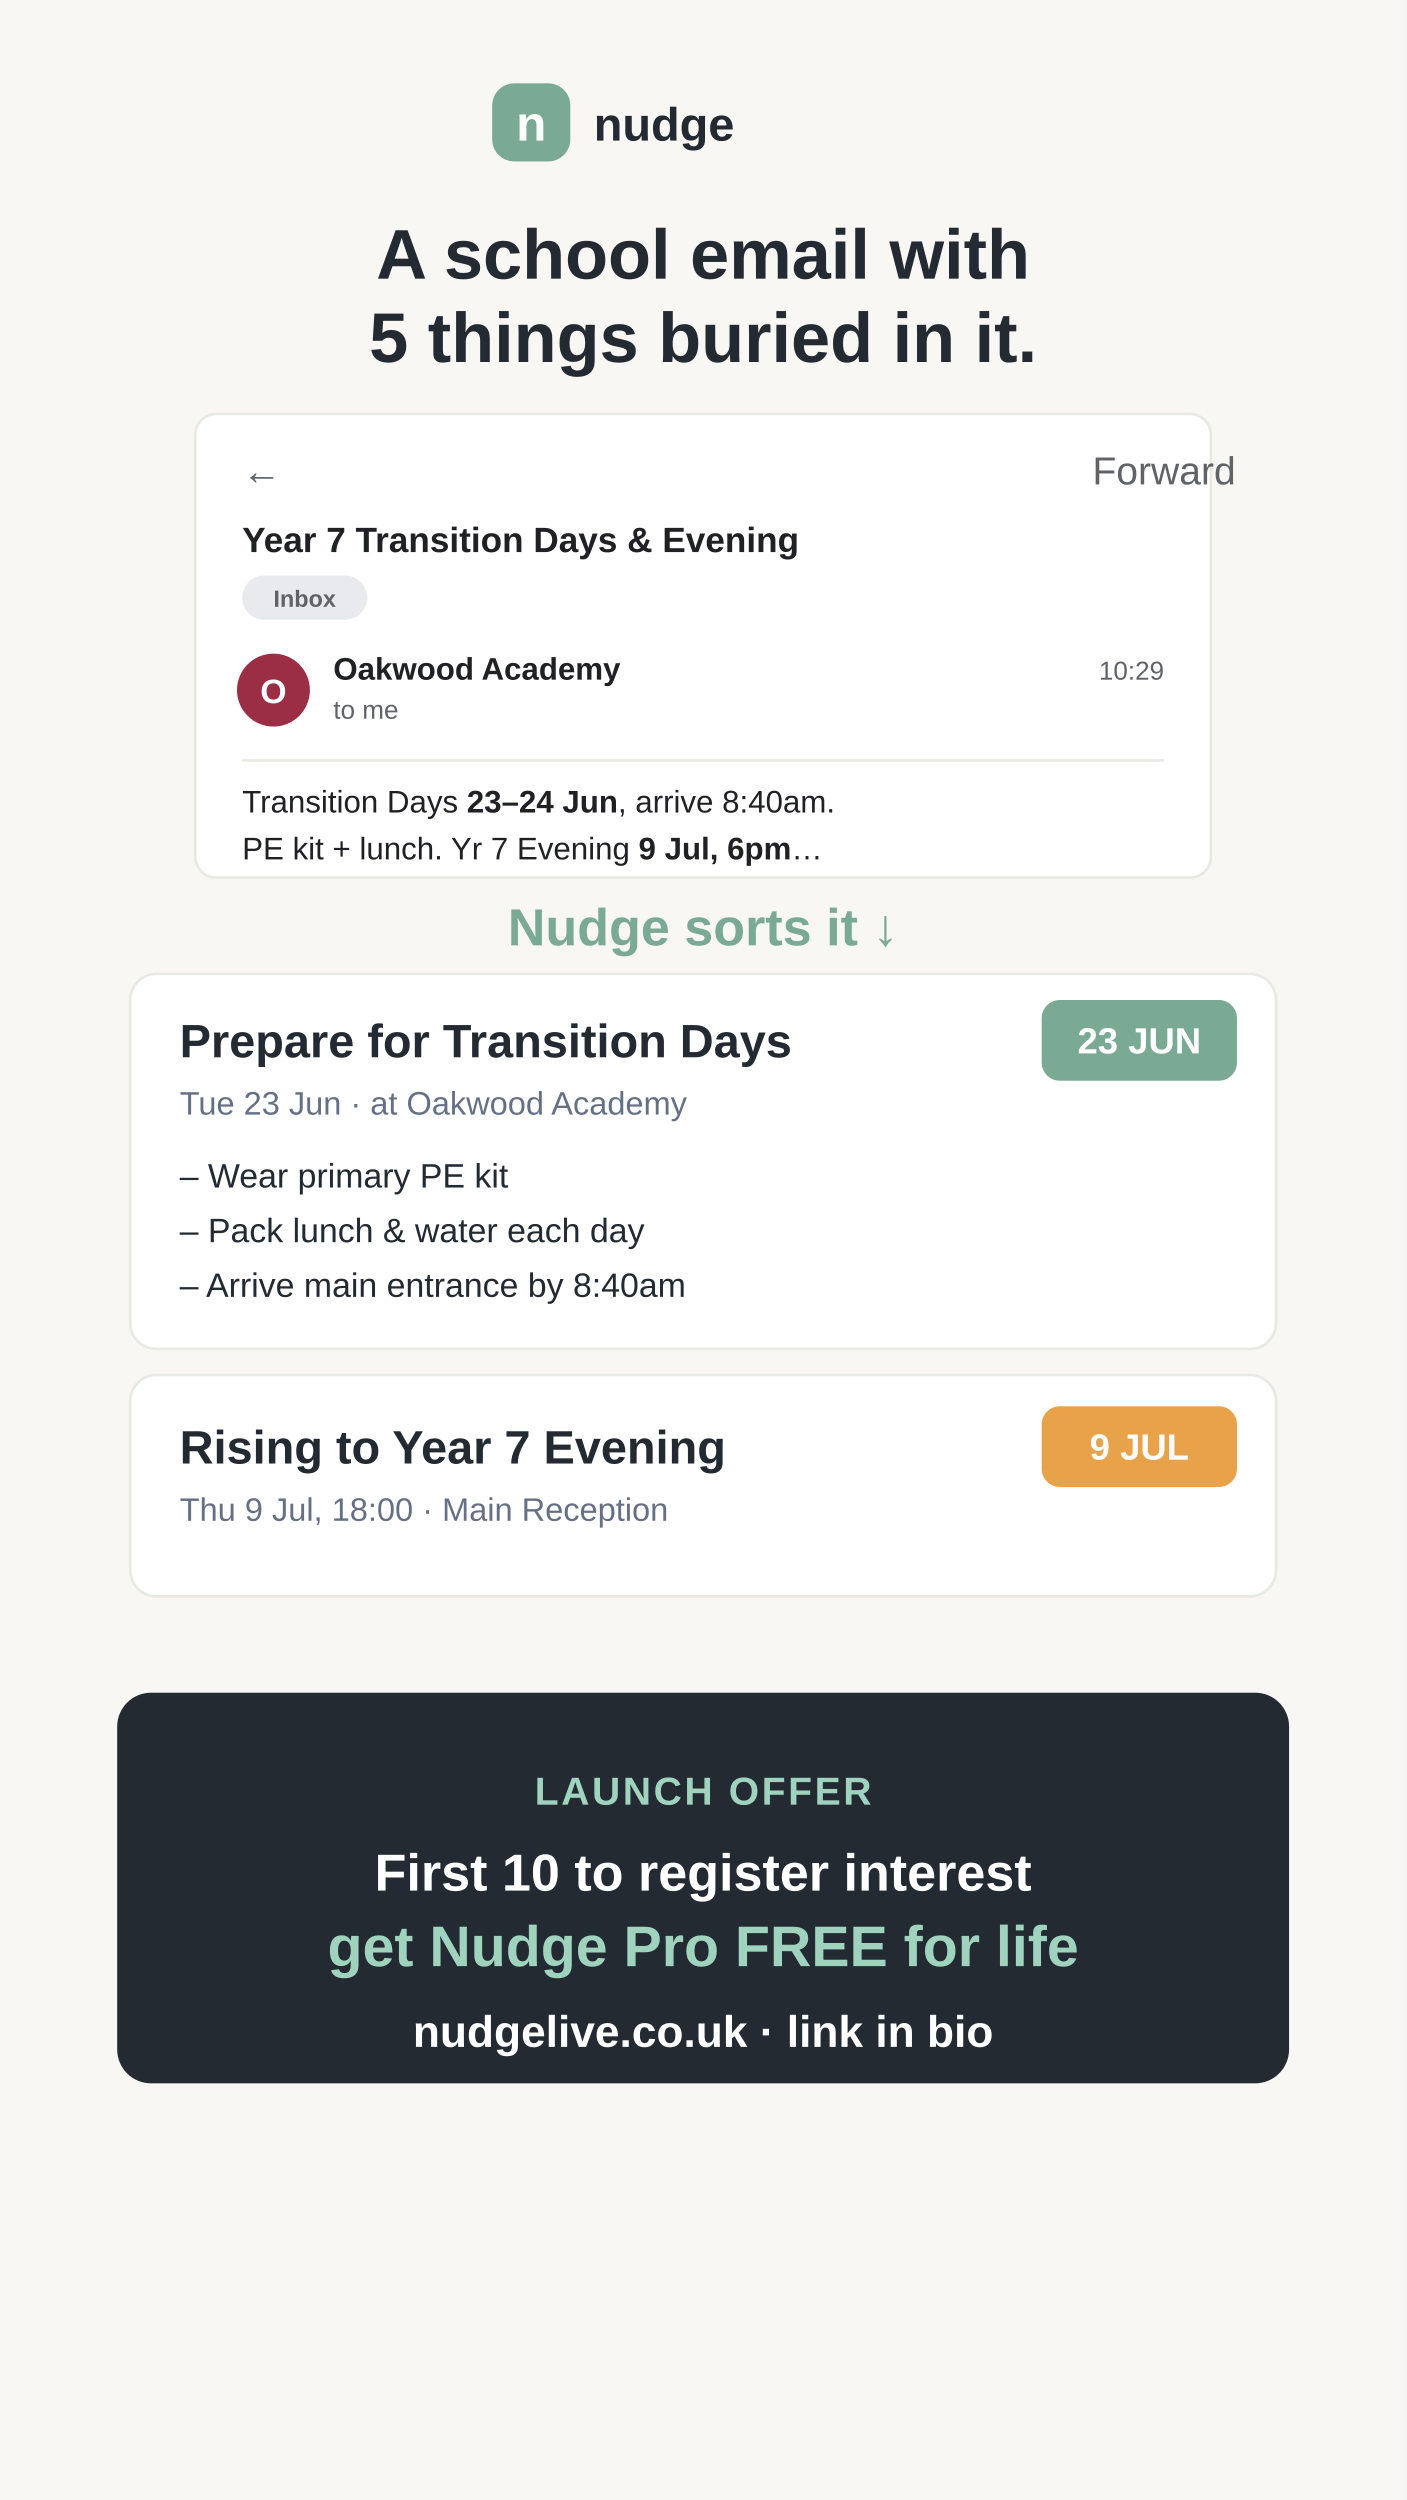
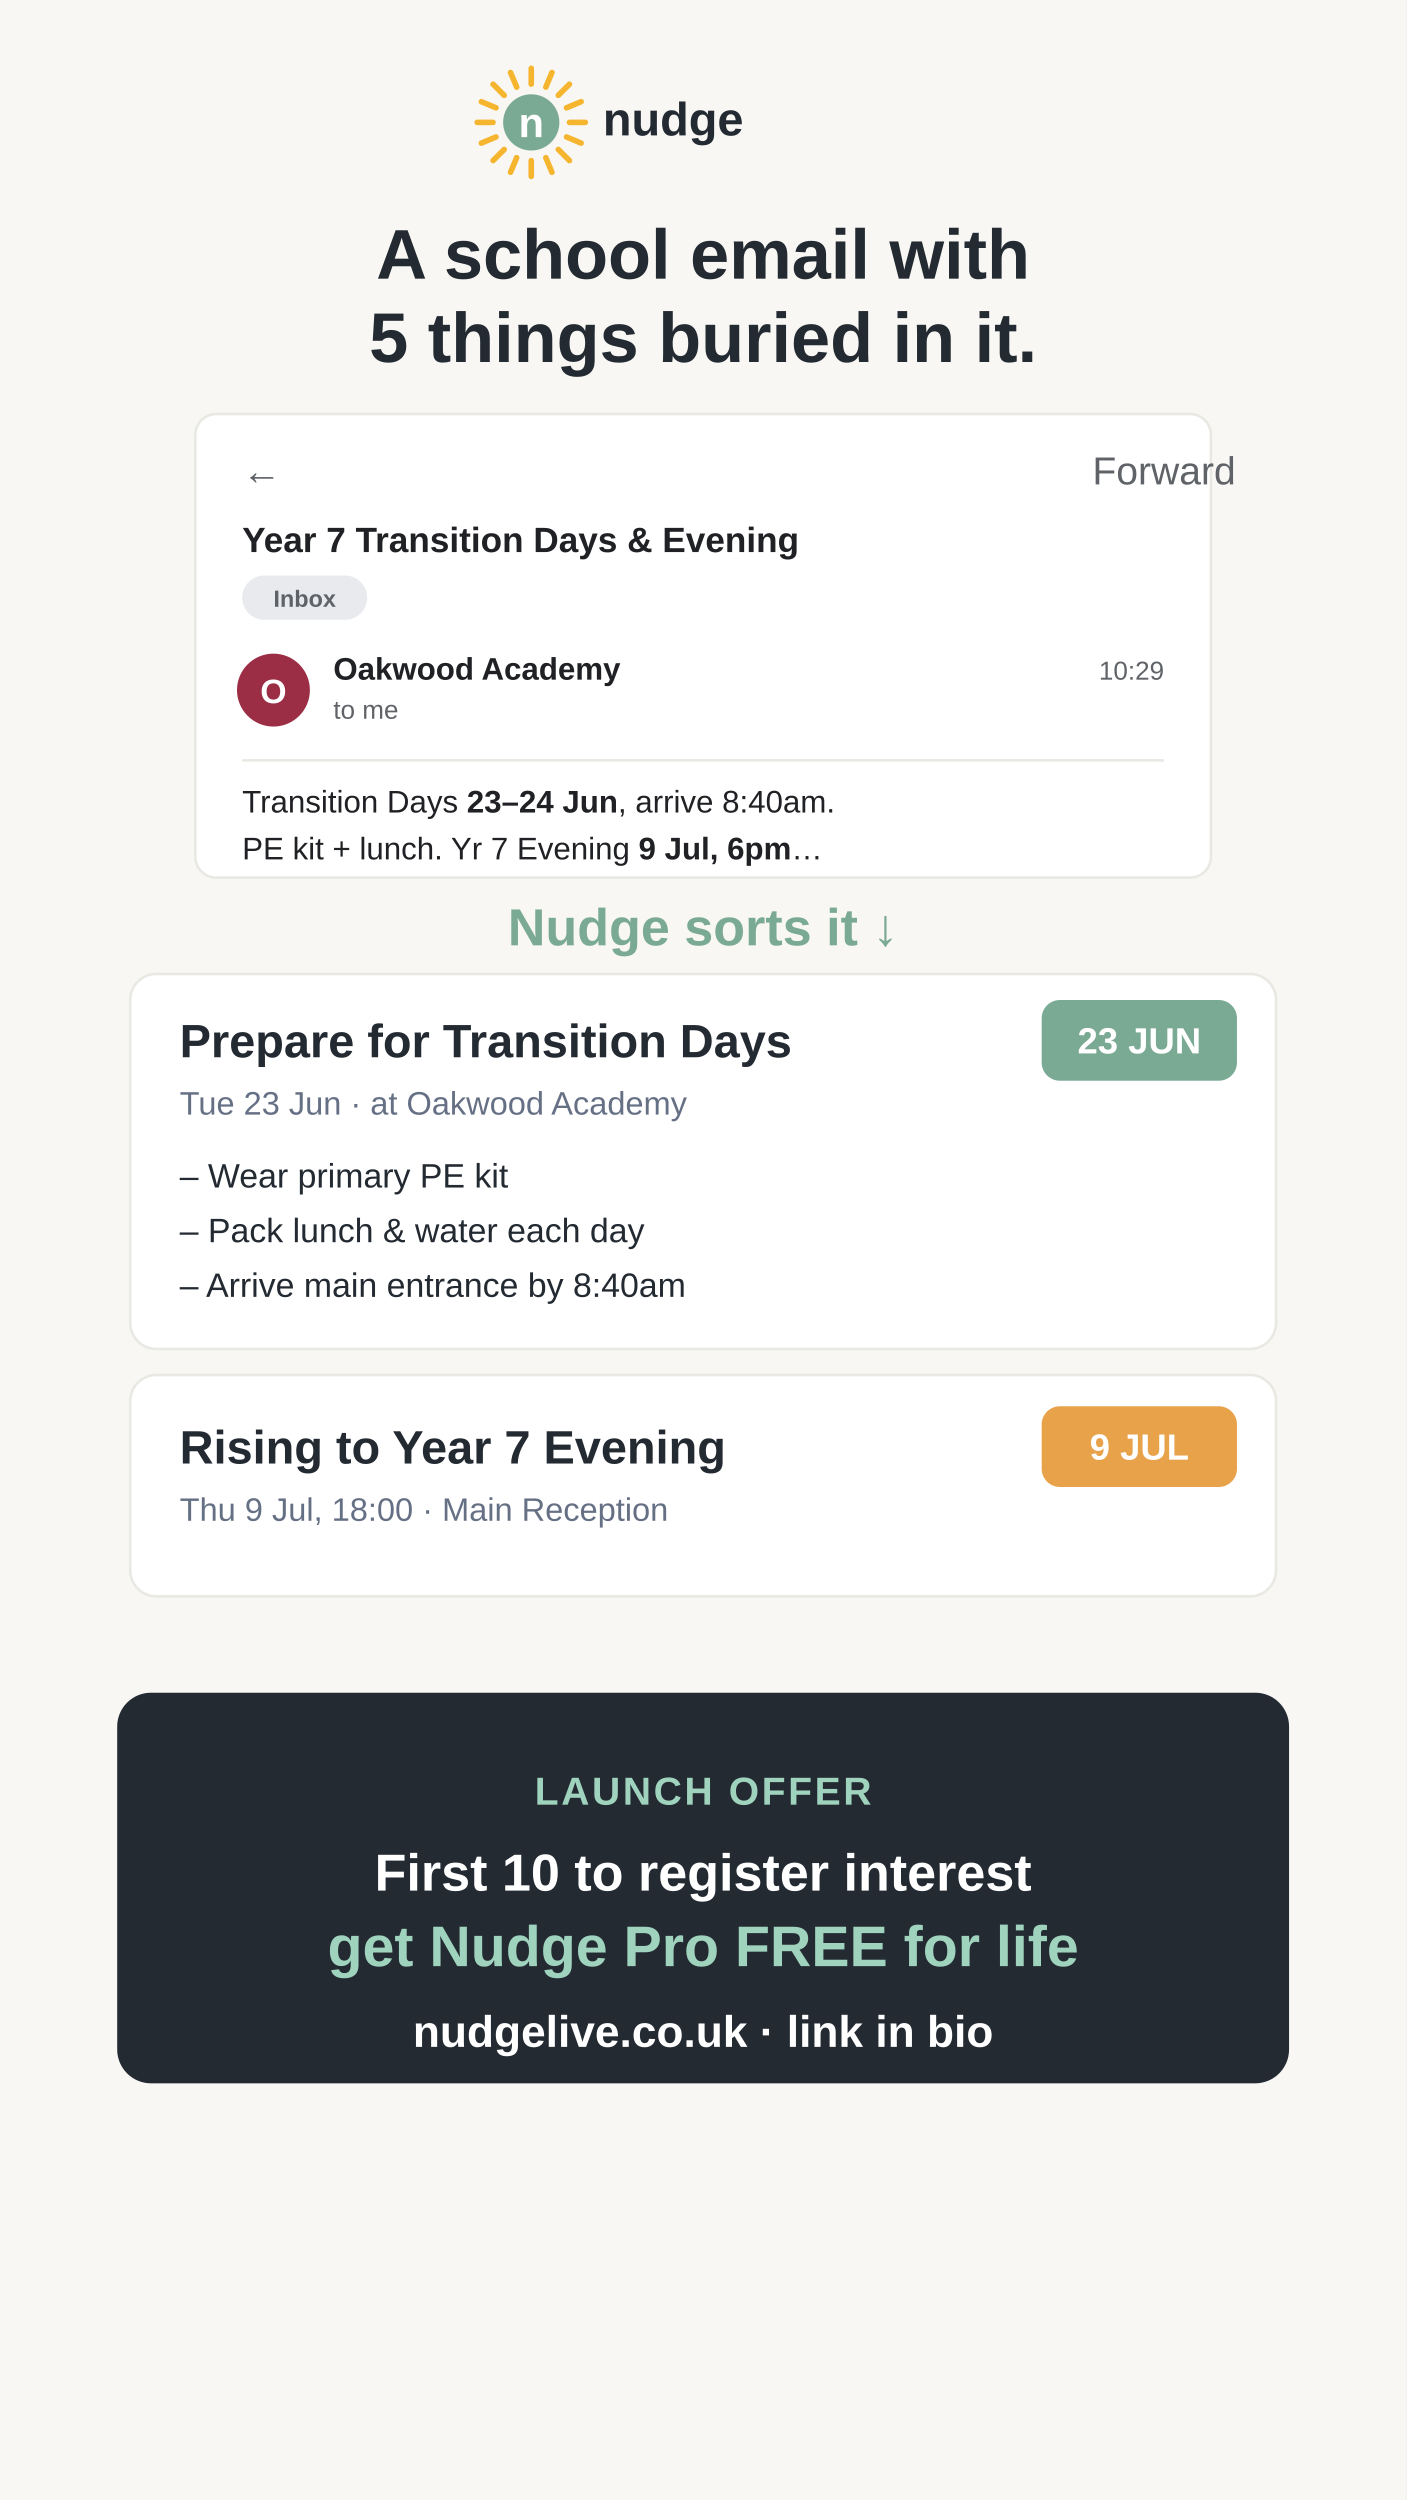
<svg xmlns="http://www.w3.org/2000/svg" viewBox="0 0 1080 1920" width="1080" height="1920" font-family="Manrope, Arial, sans-serif">
  <rect width="1080" height="1920" fill="#F8F7F4" />
-   <rect x="378" y="64" width="60" height="60" rx="17" fill="#7BAA94" />
-   <text x="408" y="108" font-size="38" font-weight="800" fill="#FFFFFF" text-anchor="middle">n</text>
-   <text x="456" y="108" font-size="36" font-weight="800" fill="#232A32">nudge</text>
+   <g stroke="#F5B52E" stroke-width="4.32" stroke-linecap="round">
+     <line x1="437.4" y1="94.0" x2="449.5" y2="94.0" />
+     <line x1="435.1" y1="105.2" x2="446.3" y2="109.9" />
+     <line x1="428.8" y1="114.8" x2="437.3" y2="123.3" />
+     <line x1="419.2" y1="121.1" x2="423.9" y2="132.3" />
+     <line x1="408.0" y1="123.4" x2="408.0" y2="135.5" />
+     <line x1="396.8" y1="121.1" x2="392.1" y2="132.3" />
+     <line x1="387.2" y1="114.8" x2="378.7" y2="123.3" />
+     <line x1="380.9" y1="105.2" x2="369.7" y2="109.9" />
+     <line x1="378.6" y1="94.0" x2="366.5" y2="94.0" />
+     <line x1="380.9" y1="82.8" x2="369.7" y2="78.1" />
+     <line x1="387.2" y1="73.2" x2="378.7" y2="64.7" />
+     <line x1="396.8" y1="66.9" x2="392.1" y2="55.7" />
+     <line x1="408.0" y1="64.6" x2="408.0" y2="52.5" />
+     <line x1="419.2" y1="66.9" x2="423.9" y2="55.7" />
+     <line x1="428.8" y1="73.2" x2="437.3" y2="64.7" />
+     <line x1="435.1" y1="82.8" x2="446.3" y2="78.1" />
+   </g>
+   <circle cx="408" cy="94" r="21.6" fill="#7BAA94" />
+   <text x="408" y="105.3" font-family="Manrope, Arial, sans-serif" font-size="32" font-weight="800" fill="#FFFFFF" text-anchor="middle">n</text>
+   <text x="463" y="104" font-size="36" font-weight="800" fill="#232A32">nudge</text>
  <text x="540" y="214" font-size="54" font-weight="800" fill="#232A32" text-anchor="middle">A school email with</text>
  <text x="540" y="278" font-size="54" font-weight="800" fill="#232A32" text-anchor="middle">5 things buried in it.</text>
  <rect x="150" y="318" width="780" height="356" rx="16" fill="#FFFFFF" stroke="#E9E9E3" stroke-width="2" />
  <text x="186" y="372" font-size="30" fill="#5F6368">←</text>
  <text x="894" y="372" font-size="30" fill="#5F6368" text-anchor="middle">Forward</text>
  <text x="186" y="424" font-size="27" font-weight="800" fill="#202124">Year 7 Transition Days &amp; Evening</text>
  <rect x="186" y="442" width="96" height="34" rx="17" fill="#E8EAED" />
  <text x="234" y="466" font-size="18" font-weight="700" fill="#5F6368" text-anchor="middle">Inbox</text>
  <circle cx="210" cy="530" r="28" fill="#9B2D45" />
  <text x="210" y="540" font-size="26" font-weight="800" fill="#FFFFFF" text-anchor="middle">O</text>
  <text x="256" y="522" font-size="24" font-weight="800" fill="#202124">Oakwood Academy</text>
  <text x="256" y="552" font-size="20" fill="#5F6368">to me</text>
  <text x="894" y="522" font-size="20" fill="#5F6368" text-anchor="end">10:29</text>
  <line x1="186" y1="584" x2="894" y2="584" stroke="#E9E9E3" stroke-width="2" />
  <text x="186" y="624" font-size="24" fill="#202124">Transition Days <tspan font-weight="800">23–24 Jun</tspan>, arrive 8:40am.</text>
  <text x="186" y="660" font-size="24" fill="#202124">PE kit + lunch. Yr 7 Evening <tspan font-weight="800">9 Jul, 6pm</tspan>…</text>
  <text x="540" y="726" font-size="40" font-weight="800" fill="#7BAA94" text-anchor="middle">Nudge sorts it ↓</text>
  <rect x="100" y="748" width="880" height="288" rx="20" fill="#FFFFFF" stroke="#E9E9E3" stroke-width="2" />
  <text x="138" y="812" font-size="36" font-weight="800" fill="#232A32">Prepare for Transition Days</text>
  <rect x="800" y="768" width="150" height="62" rx="14" fill="#7BAA94" />
  <text x="875" y="809" font-size="28" font-weight="800" fill="#FFFFFF" text-anchor="middle">23 JUN</text>
  <text x="138" y="856" font-size="25" fill="#667085">Tue 23 Jun · at Oakwood Academy</text>
  <text x="138" y="912" font-size="26" fill="#232A32">– Wear primary PE kit</text>
  <text x="138" y="954" font-size="26" fill="#232A32">– Pack lunch &amp; water each day</text>
  <text x="138" y="996" font-size="26" fill="#232A32">– Arrive main entrance by 8:40am</text>
  <rect x="100" y="1056" width="880" height="170" rx="20" fill="#FFFFFF" stroke="#E9E9E3" stroke-width="2" />
  <text x="138" y="1124" font-size="36" font-weight="800" fill="#232A32">Rising to Year 7 Evening</text>
  <rect x="800" y="1080" width="150" height="62" rx="14" fill="#E8A24A" />
  <text x="875" y="1121" font-size="28" font-weight="800" fill="#FFFFFF" text-anchor="middle">9 JUL</text>
  <text x="138" y="1168" font-size="25" fill="#667085">Thu 9 Jul, 18:00 · Main Reception</text>
  <rect x="90" y="1300" width="900" height="300" rx="26" fill="#232A32" />
  <text x="540" y="1386" font-size="30" font-weight="700" fill="#9FD3BD" text-anchor="middle" letter-spacing="2">LAUNCH OFFER</text>
  <text x="540" y="1452" font-size="40" font-weight="800" fill="#FFFFFF" text-anchor="middle">First 10 to register interest</text>
  <text x="540" y="1510" font-size="44" font-weight="800" fill="#9FD3BD" text-anchor="middle">get Nudge Pro FREE for life</text>
  <text x="540" y="1572" font-size="34" font-weight="700" fill="#FFFFFF" text-anchor="middle">nudgelive.co.uk · link in bio</text>
</svg>
